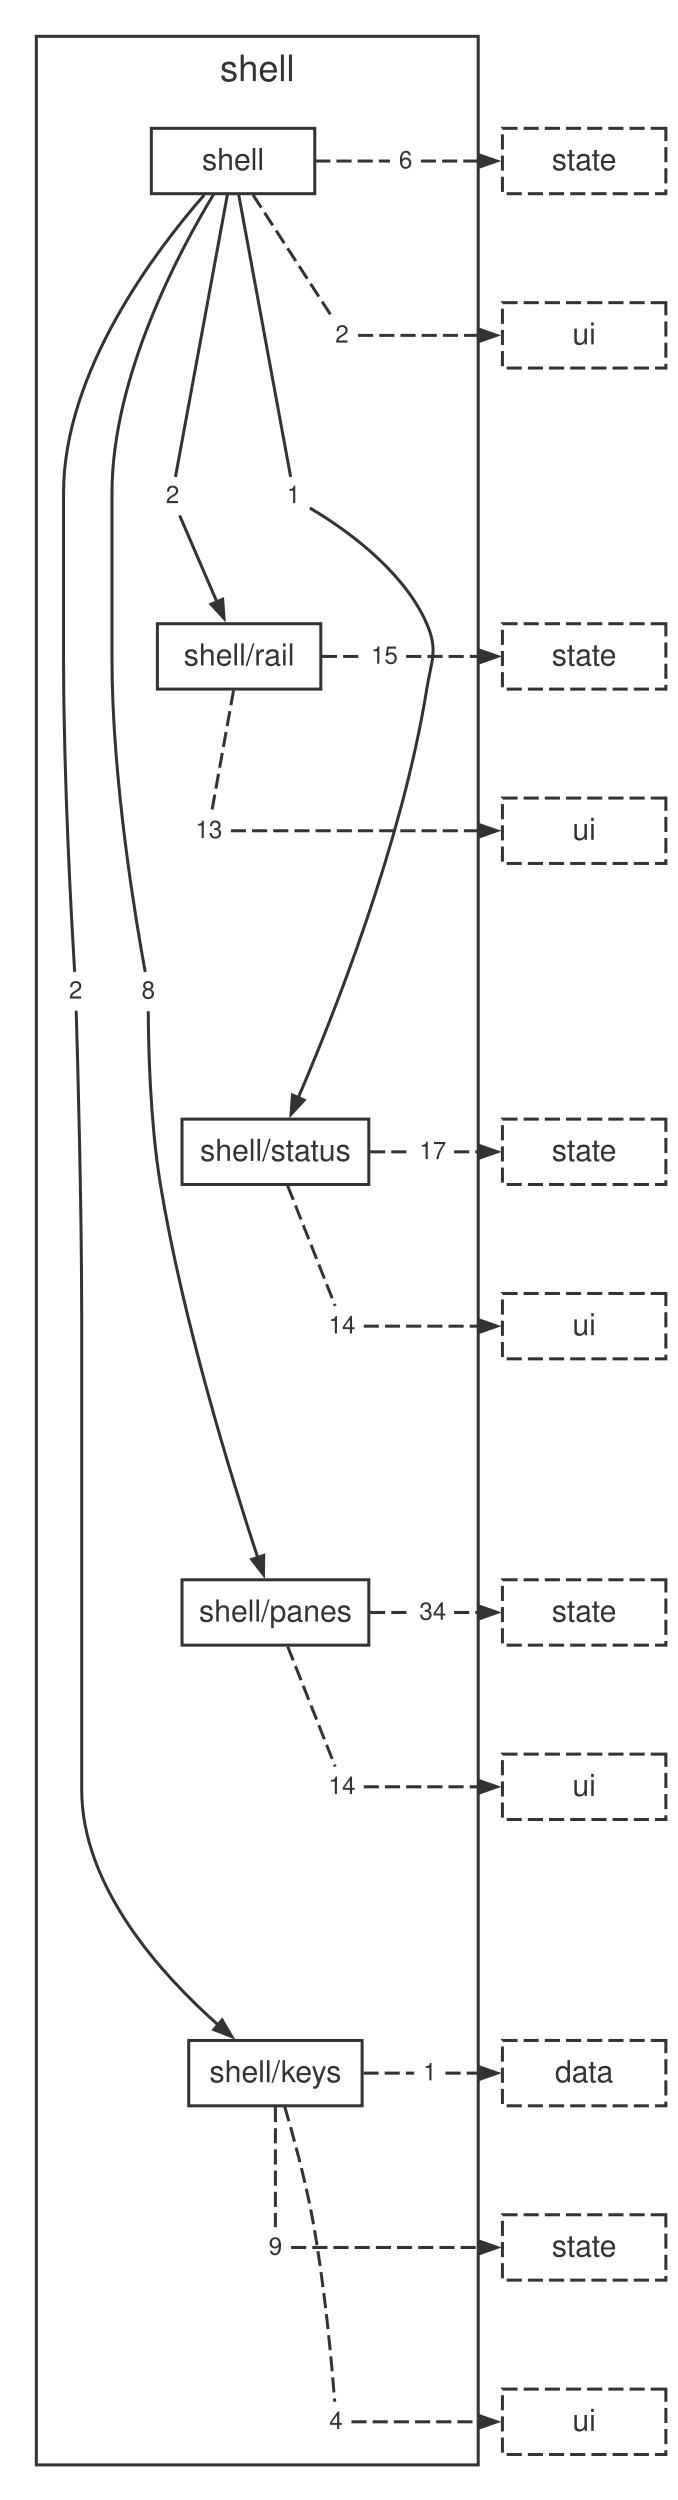
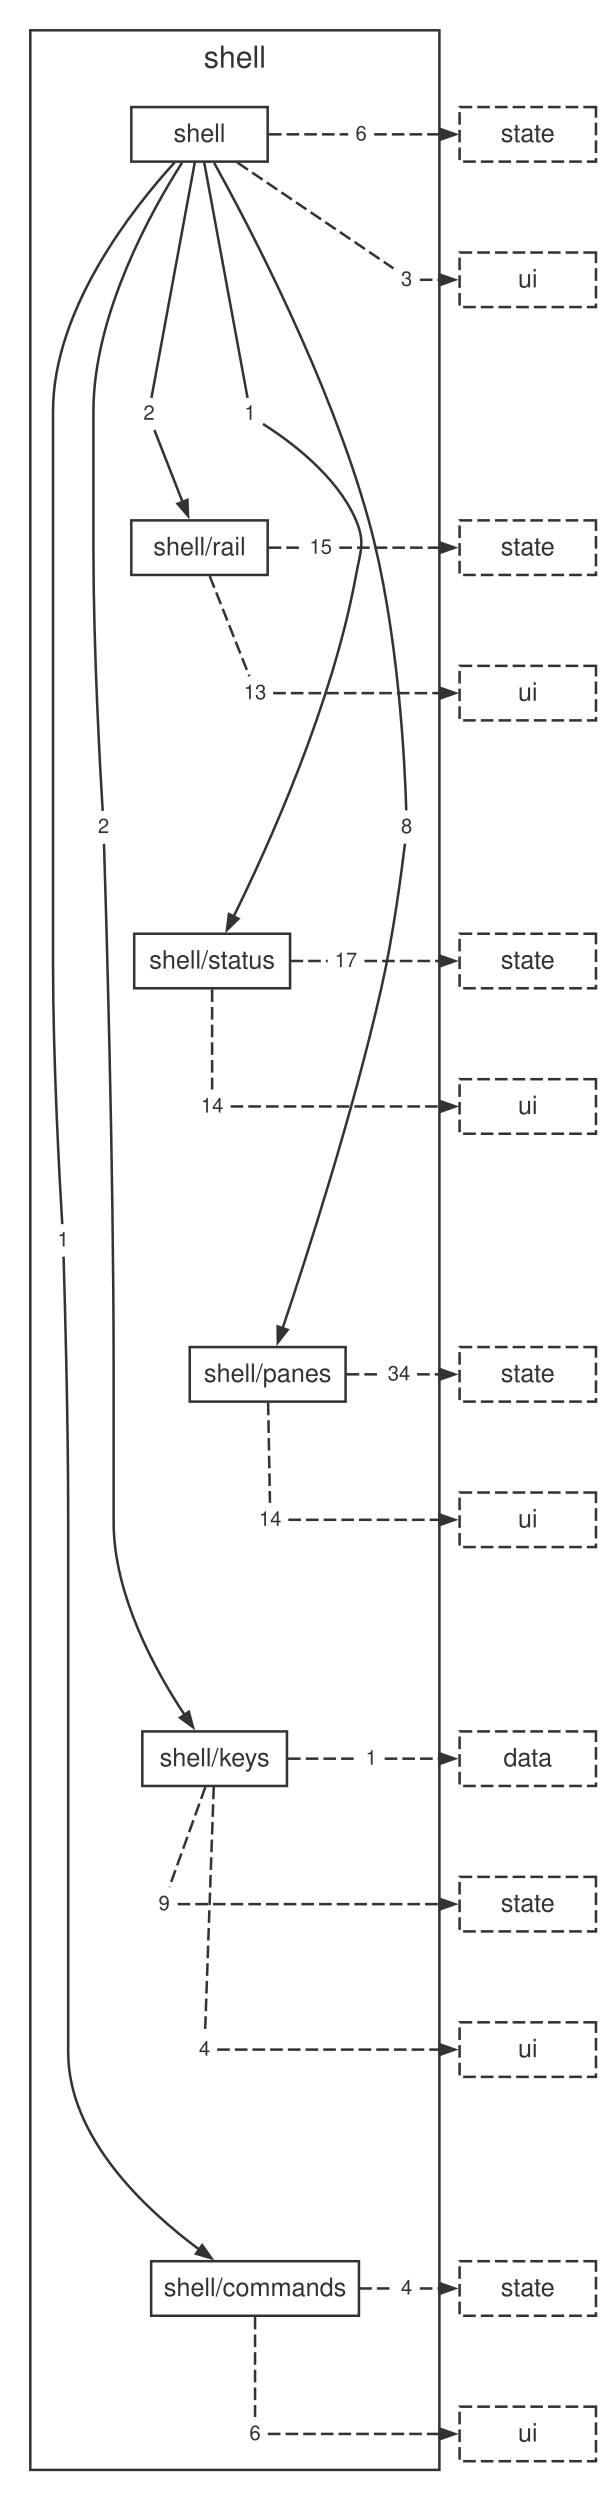
- <svg xmlns="http://www.w3.org/2000/svg" width="224pt" height="826pt" viewBox="0.00 0.00 224.00 826.00">
+ <svg xmlns="http://www.w3.org/2000/svg" width="240pt" height="990pt" viewBox="0.00 0.00 240.00 990.00">
  <style>svg { color: #333333; } @media (prefers-color-scheme: dark) { svg { color: #cccccc; background: #1e1e1e; } }</style>
-   <g id="graph0" class="graph" transform="scale(1 1) rotate(0) translate(4 822.4)">
+   <g id="graph0" class="graph" transform="scale(1 1) rotate(0) translate(4 986.08)">
    <g id="clust1" class="cluster">
-       <polygon fill="none" stroke="currentColor" points="8,-8 8,-810.4 154,-810.4 154,-8 8,-8" />
-       <text fill="currentColor" xml:space="preserve" text-anchor="middle" x="81" y="-795.6" font-family="Helvetica,Arial,sans-serif" font-size="12.00">shell</text>
+       <polygon fill="none" stroke="currentColor" points="8,-8 8,-974.08 170,-974.08 170,-8 8,-8" />
+       <text fill="currentColor" xml:space="preserve" text-anchor="middle" x="89" y="-959.28" font-family="Helvetica,Arial,sans-serif" font-size="12.00">shell</text>
    </g>
    <g id="node1" class="node">
-       <polygon fill="none" stroke="currentColor" points="100,-780 46,-780 46,-758.4 100,-758.4 100,-780" />
-       <text fill="currentColor" xml:space="preserve" text-anchor="middle" x="73" y="-766.2" font-family="Helvetica,Arial,sans-serif" font-size="10.00">shell</text>
+       <polygon fill="none" stroke="currentColor" points="102,-943.68 48,-943.68 48,-922.08 102,-922.08 102,-943.68" />
+       <text fill="currentColor" xml:space="preserve" text-anchor="middle" x="75" y="-929.88" font-family="Helvetica,Arial,sans-serif" font-size="10.00">shell</text>
    </g>
    <g id="node2" class="node">
-       <polygon fill="none" stroke="currentColor" points="102,-616.32 48,-616.32 48,-594.72 102,-594.72 102,-616.32" />
-       <text fill="currentColor" xml:space="preserve" text-anchor="middle" x="75" y="-602.52" font-family="Helvetica,Arial,sans-serif" font-size="10.00">shell/rail</text>
+       <polygon fill="none" stroke="currentColor" points="102,-780 48,-780 48,-758.4 102,-758.4 102,-780" />
+       <text fill="currentColor" xml:space="preserve" text-anchor="middle" x="75" y="-766.2" font-family="Helvetica,Arial,sans-serif" font-size="10.00">shell/rail</text>
+     </g>
+     <g id="node7" class="node">
+       <polygon fill="none" stroke="none" points="25.88,-501.12 16.12,-501.12 16.12,-488.64 25.88,-488.64 25.88,-501.12" />
+       <text fill="currentColor" xml:space="preserve" text-anchor="middle" x="21" y="-492.48" font-family="Helvetica,Arial,sans-serif" font-size="8.00">1</text>
+     </g>
+     <g id="edge6" class="edge">
+       <path fill="none" stroke="currentColor" d="M65.16,-921.75C48.61,-903.61 17,-863.65 17,-823.24 17,-823.24 17,-823.24 17,-604.52 17,-564.88 19.69,-517.17 20.66,-501.3" />
+     </g>
+     <g id="node8" class="node">
+       <polygon fill="none" stroke="none" points="41.88,-664.8 32.12,-664.8 32.12,-652.32 41.88,-652.32 41.88,-664.8" />
+       <text fill="currentColor" xml:space="preserve" text-anchor="middle" x="37" y="-656.16" font-family="Helvetica,Arial,sans-serif" font-size="8.00">2</text>
+     </g>
+     <g id="edge8" class="edge">
+       <path fill="none" stroke="currentColor" d="M68.06,-921.6C56.14,-902.89 33,-861.66 33,-823.24 33,-823.24 33,-823.24 33,-768.2 33,-728.56 35.69,-680.85 36.66,-664.98" />
+     </g>
+     <g id="node9" class="node">
+       <polygon fill="none" stroke="none" points="161.88,-664.8 152.12,-664.8 152.12,-652.32 161.88,-652.32 161.88,-664.8" />
+       <text fill="currentColor" xml:space="preserve" text-anchor="middle" x="157" y="-656.16" font-family="Helvetica,Arial,sans-serif" font-size="8.00">8</text>
+     </g>
+     <g id="edge10" class="edge">
+       <path fill="none" stroke="currentColor" d="M80.81,-921.59C94.06,-897.62 126.57,-835.83 142,-780 153.9,-736.94 156.38,-682.6 156.88,-665.19" />
+     </g>
+     <g id="node10" class="node">
+       <polygon fill="none" stroke="none" points="59.88,-828.48 50.12,-828.48 50.12,-816 59.88,-816 59.88,-828.48" />
+       <text fill="currentColor" xml:space="preserve" text-anchor="middle" x="55" y="-819.84" font-family="Helvetica,Arial,sans-serif" font-size="8.00">2</text>
+     </g>
+     <g id="edge12" class="edge">
+       <path fill="none" stroke="currentColor" d="M73.15,-921.85C69.02,-899.37 59.11,-845.57 55.97,-828.52" />
+     </g>
+     <g id="node11" class="node">
+       <polygon fill="none" stroke="none" points="99.88,-828.48 90.12,-828.48 90.12,-816 99.88,-816 99.88,-828.48" />
+       <text fill="currentColor" xml:space="preserve" text-anchor="middle" x="95" y="-819.84" font-family="Helvetica,Arial,sans-serif" font-size="8.00">1</text>
+     </g>
+     <g id="edge14" class="edge">
+       <path fill="none" stroke="currentColor" d="M76.85,-921.85C80.98,-899.37 90.89,-845.57 94.03,-828.52" />
+     </g>
+     <g id="node12" class="node">
+       <polygon fill="none" stroke="none" points="143.88,-939.12 134.12,-939.12 134.12,-926.64 143.88,-926.64 143.88,-939.12" />
+       <text fill="currentColor" xml:space="preserve" text-anchor="middle" x="139" y="-930.48" font-family="Helvetica,Arial,sans-serif" font-size="8.00">6</text>
+     </g>
+     <g id="edge16" class="edge">
+       <path fill="none" stroke="currentColor" stroke-dasharray="5,2" d="M102.5,-932.88C112.96,-932.88 123.41,-932.88 133.87,-932.88" />
+     </g>
+     <g id="node13" class="node">
+       <polygon fill="none" stroke="none" points="161.88,-881.52 152.12,-881.52 152.12,-869.04 161.88,-869.04 161.88,-881.52" />
+       <text fill="currentColor" xml:space="preserve" text-anchor="middle" x="157" y="-872.88" font-family="Helvetica,Arial,sans-serif" font-size="8.00">3</text>
+     </g>
+     <g id="edge18" class="edge">
+       <path fill="none" stroke="currentColor" stroke-dasharray="5,2" d="M90.04,-921.68C108.72,-909.02 139.61,-888.07 151.81,-879.8" />
+     </g>
+     <g id="node3" class="node">
+       <polygon fill="none" stroke="currentColor" points="110.86,-616.32 49.14,-616.32 49.14,-594.72 110.86,-594.72 110.86,-616.32" />
+       <text fill="currentColor" xml:space="preserve" text-anchor="middle" x="80" y="-602.52" font-family="Helvetica,Arial,sans-serif" font-size="10.00">shell/status</text>
+     </g>
+     <g id="node14" class="node">
+       <polygon fill="none" stroke="none" points="129.88,-775.44 116.12,-775.44 116.12,-762.96 129.88,-762.96 129.88,-775.44" />
+       <text fill="currentColor" xml:space="preserve" text-anchor="middle" x="123" y="-766.8" font-family="Helvetica,Arial,sans-serif" font-size="8.00">15</text>
+     </g>
+     <g id="edge20" class="edge">
+       <path fill="none" stroke="currentColor" stroke-dasharray="5,2" d="M102.38,-769.2C106.89,-769.2 111.4,-769.2 115.91,-769.2" />
+     </g>
+     <g id="node15" class="node">
+       <polygon fill="none" stroke="none" points="103.88,-717.84 90.12,-717.84 90.12,-705.36 103.88,-705.36 103.88,-717.84" />
+       <text fill="currentColor" xml:space="preserve" text-anchor="middle" x="97" y="-709.2" font-family="Helvetica,Arial,sans-serif" font-size="8.00">13</text>
+     </g>
+     <g id="edge22" class="edge">
+       <path fill="none" stroke="currentColor" stroke-dasharray="5,2" d="M79.04,-758C83.65,-746.34 91.04,-727.66 94.74,-718.31" />
+     </g>
+     <g id="node4" class="node">
+       <polygon fill="none" stroke="currentColor" points="132.86,-452.64 71.14,-452.64 71.14,-431.04 132.86,-431.04 132.86,-452.64" />
+       <text fill="currentColor" xml:space="preserve" text-anchor="middle" x="102" y="-438.84" font-family="Helvetica,Arial,sans-serif" font-size="10.00">shell/panes</text>
+     </g>
+     <g id="node16" class="node">
+       <polygon fill="none" stroke="none" points="139.88,-611.76 126.12,-611.76 126.12,-599.28 139.88,-599.28 139.88,-611.76" />
+       <text fill="currentColor" xml:space="preserve" text-anchor="middle" x="133" y="-603.12" font-family="Helvetica,Arial,sans-serif" font-size="8.00">17</text>
+     </g>
+     <g id="edge24" class="edge">
+       <path fill="none" stroke="currentColor" stroke-dasharray="5,2" d="M111.05,-605.52C115.97,-605.52 120.88,-605.52 125.8,-605.52" />
+     </g>
+     <g id="node17" class="node">
+       <polygon fill="none" stroke="none" points="86.88,-554.16 73.12,-554.16 73.12,-541.68 86.88,-541.68 86.88,-554.16" />
+       <text fill="currentColor" xml:space="preserve" text-anchor="middle" x="80" y="-545.52" font-family="Helvetica,Arial,sans-serif" font-size="8.00">14</text>
+     </g>
+     <g id="edge26" class="edge">
+       <path fill="none" stroke="currentColor" stroke-dasharray="5,2" d="M80,-594.32C80,-582.66 80,-563.98 80,-554.63" />
+     </g>
+     <g id="node5" class="node">
+       <polygon fill="none" stroke="currentColor" points="109.64,-300.44 52.36,-300.44 52.36,-278.84 109.64,-278.84 109.64,-300.44" />
+       <text fill="currentColor" xml:space="preserve" text-anchor="middle" x="81" y="-286.64" font-family="Helvetica,Arial,sans-serif" font-size="10.00">shell/keys</text>
+     </g>
+     <g id="node18" class="node">
+       <polygon fill="none" stroke="none" points="160.88,-448.08 147.12,-448.08 147.12,-435.6 160.88,-435.6 160.88,-448.08" />
+       <text fill="currentColor" xml:space="preserve" text-anchor="middle" x="154" y="-439.44" font-family="Helvetica,Arial,sans-serif" font-size="8.00">34</text>
+     </g>
+     <g id="edge28" class="edge">
+       <path fill="none" stroke="currentColor" stroke-dasharray="5,2" d="M133.28,-441.84C137.81,-441.84 142.35,-441.84 146.88,-441.84" />
+     </g>
+     <g id="node19" class="node">
+       <polygon fill="none" stroke="none" points="109.88,-390.48 96.12,-390.48 96.12,-378 109.88,-378 109.88,-390.48" />
+       <text fill="currentColor" xml:space="preserve" text-anchor="middle" x="103" y="-381.84" font-family="Helvetica,Arial,sans-serif" font-size="8.00">14</text>
+     </g>
+     <g id="edge30" class="edge">
+       <path fill="none" stroke="currentColor" stroke-dasharray="5,2" d="M102.18,-430.64C102.39,-418.98 102.73,-400.3 102.9,-390.95" />
    </g>
    <g id="node6" class="node">
-       <polygon fill="none" stroke="none" points="25.88,-501.12 16.12,-501.12 16.12,-488.64 25.88,-488.64 25.88,-501.12" />
-       <text fill="currentColor" xml:space="preserve" text-anchor="middle" x="21" y="-492.48" font-family="Helvetica,Arial,sans-serif" font-size="8.00">2</text>
-     </g>
-     <g id="edge5" class="edge">
-       <path fill="none" stroke="currentColor" d="M63.5,-758.01C47.52,-739.77 17,-699.66 17,-659.56 17,-659.56 17,-659.56 17,-604.52 17,-564.88 19.69,-517.17 20.66,-501.3" />
-     </g>
-     <g id="node7" class="node">
-       <polygon fill="none" stroke="none" points="49.88,-501.12 40.12,-501.12 40.12,-488.64 49.88,-488.64 49.88,-501.12" />
-       <text fill="currentColor" xml:space="preserve" text-anchor="middle" x="45" y="-492.48" font-family="Helvetica,Arial,sans-serif" font-size="8.00">8</text>
+       <polygon fill="none" stroke="currentColor" points="138.14,-90.64 55.86,-90.64 55.86,-69.04 138.14,-69.04 138.14,-90.64" />
+       <text fill="currentColor" xml:space="preserve" text-anchor="middle" x="97" y="-76.84" font-family="Helvetica,Arial,sans-serif" font-size="10.00">shell/commands</text>
+     </g>
+     <g id="node20" class="node">
+       <polygon fill="none" stroke="none" points="147.88,-295.88 138.12,-295.88 138.12,-283.4 147.88,-283.4 147.88,-295.88" />
+       <text fill="currentColor" xml:space="preserve" text-anchor="middle" x="143" y="-287.24" font-family="Helvetica,Arial,sans-serif" font-size="8.00">1</text>
+     </g>
+     <g id="edge32" class="edge">
+       <path fill="none" stroke="currentColor" stroke-dasharray="5,2" d="M110.06,-289.64C119.33,-289.64 128.59,-289.64 137.85,-289.64" />
+     </g>
+     <g id="node21" class="node">
+       <polygon fill="none" stroke="none" points="65.88,-238.28 56.12,-238.28 56.12,-225.8 65.88,-225.8 65.88,-238.28" />
+       <text fill="currentColor" xml:space="preserve" text-anchor="middle" x="61" y="-229.64" font-family="Helvetica,Arial,sans-serif" font-size="8.00">9</text>
+     </g>
+     <g id="edge34" class="edge">
+       <path fill="none" stroke="currentColor" stroke-dasharray="5,2" d="M77.33,-278.44C73.14,-266.78 66.42,-248.1 63.05,-238.75" />
+     </g>
+     <g id="node22" class="node">
+       <polygon fill="none" stroke="none" points="81.88,-180.68 72.12,-180.68 72.12,-168.2 81.88,-168.2 81.88,-180.68" />
+       <text fill="currentColor" xml:space="preserve" text-anchor="middle" x="77" y="-172.04" font-family="Helvetica,Arial,sans-serif" font-size="8.00">4</text>
+     </g>
+     <g id="edge36" class="edge">
+       <path fill="none" stroke="currentColor" stroke-dasharray="5,2" d="M80.65,-278.59C79.83,-255.44 77.83,-198.91 77.2,-180.99" />
+     </g>
+     <g id="node23" class="node">
+       <polygon fill="none" stroke="none" points="161.88,-86.08 152.12,-86.08 152.12,-73.6 161.88,-73.6 161.88,-86.08" />
+       <text fill="currentColor" xml:space="preserve" text-anchor="middle" x="157" y="-77.44" font-family="Helvetica,Arial,sans-serif" font-size="8.00">4</text>
+     </g>
+     <g id="edge38" class="edge">
+       <path fill="none" stroke="currentColor" stroke-dasharray="5,2" d="M138.25,-79.84C142.74,-79.84 147.23,-79.84 151.73,-79.84" />
+     </g>
+     <g id="node24" class="node">
+       <polygon fill="none" stroke="none" points="101.88,-28.48 92.12,-28.48 92.12,-16 101.88,-16 101.88,-28.48" />
+       <text fill="currentColor" xml:space="preserve" text-anchor="middle" x="97" y="-19.84" font-family="Helvetica,Arial,sans-serif" font-size="8.00">6</text>
+     </g>
+     <g id="edge40" class="edge">
+       <path fill="none" stroke="currentColor" stroke-dasharray="5,2" d="M97,-68.64C97,-56.98 97,-38.3 97,-28.95" />
    </g>
    <g id="edge7" class="edge">
-       <path fill="none" stroke="currentColor" d="M66.57,-758.17C55.27,-739.53 33,-697.95 33,-659.56 33,-659.56 33,-659.56 33,-604.52 33,-564.67 41.07,-517.09 43.98,-501.28" />
-     </g>
-     <g id="node8" class="node">
-       <polygon fill="none" stroke="none" points="57.88,-664.8 48.12,-664.8 48.12,-652.32 57.88,-652.32 57.88,-664.8" />
-       <text fill="currentColor" xml:space="preserve" text-anchor="middle" x="53" y="-656.16" font-family="Helvetica,Arial,sans-serif" font-size="8.00">2</text>
+       <path fill="none" stroke="currentColor" d="M21.17,-488.45C21.65,-472.58 23,-424.86 23,-385.24 23,-385.24 23,-385.24 23,-173.44 23,-139.77 53.23,-111.31 75.04,-95.16" />
+       <polygon fill="currentColor" stroke="currentColor" points="76.06,-97.02 79.71,-91.82 73.61,-93.6 76.06,-97.02" />
    </g>
    <g id="edge9" class="edge">
-       <path fill="none" stroke="currentColor" d="M71.15,-758.17C67.02,-735.69 57.11,-681.89 53.97,-664.84" />
-     </g>
-     <g id="node9" class="node">
-       <polygon fill="none" stroke="none" points="97.88,-664.8 88.12,-664.8 88.12,-652.32 97.88,-652.32 97.88,-664.8" />
-       <text fill="currentColor" xml:space="preserve" text-anchor="middle" x="93" y="-656.16" font-family="Helvetica,Arial,sans-serif" font-size="8.00">1</text>
+       <path fill="none" stroke="currentColor" d="M37.18,-651.92C37.96,-627.21 41,-525.98 41,-442.84 41,-442.84 41,-442.84 41,-383.24 41,-354.54 57.39,-324.64 69.19,-306.84" />
+       <polygon fill="currentColor" stroke="currentColor" points="70.78,-308.23 72.43,-302.1 67.31,-305.86 70.78,-308.23" />
    </g>
    <g id="edge11" class="edge">
-       <path fill="none" stroke="currentColor" d="M74.85,-758.17C78.98,-735.69 88.89,-681.89 92.03,-664.84" />
-     </g>
-     <g id="node10" class="node">
-       <polygon fill="none" stroke="none" points="134.88,-775.44 125.12,-775.44 125.12,-762.96 134.88,-762.96 134.88,-775.44" />
-       <text fill="currentColor" xml:space="preserve" text-anchor="middle" x="130" y="-766.8" font-family="Helvetica,Arial,sans-serif" font-size="8.00">6</text>
+       <path fill="none" stroke="currentColor" d="M156.36,-651.97C155.04,-640.93 151.74,-615.62 147,-594.72 135.77,-545.2 117.33,-488.1 107.92,-460.12" />
+       <polygon fill="currentColor" stroke="currentColor" points="109.92,-459.47 106.01,-454.46 105.94,-460.82 109.92,-459.47" />
    </g>
    <g id="edge13" class="edge">
-       <path fill="none" stroke="currentColor" stroke-dasharray="5,2" d="M100.16,-769.2C108.4,-769.2 116.64,-769.2 124.87,-769.2" />
-     </g>
-     <g id="node11" class="node">
-       <polygon fill="none" stroke="none" points="113.88,-717.84 104.12,-717.84 104.12,-705.36 113.88,-705.36 113.88,-717.84" />
-       <text fill="currentColor" xml:space="preserve" text-anchor="middle" x="109" y="-709.2" font-family="Helvetica,Arial,sans-serif" font-size="8.00">2</text>
+       <path fill="none" stroke="currentColor" d="M57.14,-815.78C59.8,-808.99 64.46,-797.09 68.36,-787.15" />
+       <polygon fill="currentColor" stroke="currentColor" points="70.23,-788.12 70.47,-781.77 66.32,-786.59 70.23,-788.12" />
    </g>
    <g id="edge15" class="edge">
-       <path fill="none" stroke="currentColor" stroke-dasharray="5,2" d="M79.6,-758C87.15,-746.34 99.25,-727.66 105.3,-718.31" />
-     </g>
-     <g id="node3" class="node">
-       <polygon fill="none" stroke="currentColor" points="117.86,-452.64 56.14,-452.64 56.14,-431.04 117.86,-431.04 117.86,-452.64" />
-       <text fill="currentColor" xml:space="preserve" text-anchor="middle" x="87" y="-438.84" font-family="Helvetica,Arial,sans-serif" font-size="10.00">shell/status</text>
-     </g>
-     <g id="node12" class="node">
-       <polygon fill="none" stroke="none" points="129.88,-611.76 116.12,-611.76 116.12,-599.28 129.88,-599.28 129.88,-611.76" />
-       <text fill="currentColor" xml:space="preserve" text-anchor="middle" x="123" y="-603.12" font-family="Helvetica,Arial,sans-serif" font-size="8.00">15</text>
+       <path fill="none" stroke="currentColor" d="M100.14,-818.19C109.58,-812.24 129.41,-798.09 137,-780 140.71,-771.15 138.71,-767.85 137,-758.4 127.68,-707.02 101.95,-650.38 88.48,-623.07" />
+       <polygon fill="currentColor" stroke="currentColor" points="90.42,-622.25 85.86,-617.82 86.66,-624.13 90.42,-622.25" />
+     </g>
+     <g id="node25" class="node">
+       <polygon fill="none" stroke="currentColor" stroke-dasharray="5,2" points="232,-943.68 178,-943.68 178,-922.08 232,-922.08 232,-943.68" />
+       <text fill="currentColor" xml:space="preserve" text-anchor="middle" x="205" y="-929.88" font-family="Helvetica,Arial,sans-serif" font-size="10.00">state</text>
    </g>
    <g id="edge17" class="edge">
-       <path fill="none" stroke="currentColor" stroke-dasharray="5,2" d="M102.38,-605.52C106.89,-605.52 111.4,-605.52 115.91,-605.52" />
-     </g>
-     <g id="node13" class="node">
-       <polygon fill="none" stroke="none" points="71.88,-554.16 58.12,-554.16 58.12,-541.68 71.88,-541.68 71.88,-554.16" />
-       <text fill="currentColor" xml:space="preserve" text-anchor="middle" x="65" y="-545.52" font-family="Helvetica,Arial,sans-serif" font-size="8.00">13</text>
+       <path fill="none" stroke="currentColor" stroke-dasharray="5,2" d="M144.16,-932.88C152.95,-932.88 161.73,-932.88 170.52,-932.88" />
+       <polygon fill="currentColor" stroke="currentColor" points="170.39,-934.98 176.39,-932.88 170.39,-930.78 170.39,-934.98" />
+     </g>
+     <g id="node26" class="node">
+       <polygon fill="none" stroke="currentColor" stroke-dasharray="5,2" points="232,-886.08 178,-886.08 178,-864.48 232,-864.48 232,-886.08" />
+       <text fill="currentColor" xml:space="preserve" text-anchor="middle" x="205" y="-872.28" font-family="Helvetica,Arial,sans-serif" font-size="10.00">ui</text>
    </g>
    <g id="edge19" class="edge">
-       <path fill="none" stroke="currentColor" stroke-dasharray="5,2" d="M73.17,-594.32C71.07,-582.66 67.71,-563.98 66.03,-554.63" />
-     </g>
-     <g id="node4" class="node">
-       <polygon fill="none" stroke="currentColor" points="117.86,-300.44 56.14,-300.44 56.14,-278.84 117.86,-278.84 117.86,-300.44" />
-       <text fill="currentColor" xml:space="preserve" text-anchor="middle" x="87" y="-286.64" font-family="Helvetica,Arial,sans-serif" font-size="10.00">shell/panes</text>
-     </g>
-     <g id="node14" class="node">
-       <polygon fill="none" stroke="none" points="145.88,-448.08 132.12,-448.08 132.12,-435.6 145.88,-435.6 145.88,-448.08" />
-       <text fill="currentColor" xml:space="preserve" text-anchor="middle" x="139" y="-439.44" font-family="Helvetica,Arial,sans-serif" font-size="8.00">17</text>
+       <path fill="none" stroke="currentColor" stroke-dasharray="5,2" d="M162.25,-875.28C164.97,-875.28 167.69,-875.28 170.41,-875.28" />
+       <polygon fill="currentColor" stroke="currentColor" points="170.1,-877.38 176.1,-875.28 170.1,-873.18 170.1,-877.38" />
+     </g>
+     <g id="node27" class="node">
+       <polygon fill="none" stroke="currentColor" stroke-dasharray="5,2" points="232,-780 178,-780 178,-758.4 232,-758.4 232,-780" />
+       <text fill="currentColor" xml:space="preserve" text-anchor="middle" x="205" y="-766.2" font-family="Helvetica,Arial,sans-serif" font-size="10.00">state</text>
    </g>
    <g id="edge21" class="edge">
-       <path fill="none" stroke="currentColor" stroke-dasharray="5,2" d="M118.28,-441.84C122.81,-441.84 127.35,-441.84 131.88,-441.84" />
-     </g>
-     <g id="node15" class="node">
-       <polygon fill="none" stroke="none" points="115.88,-390.48 102.12,-390.48 102.12,-378 115.88,-378 115.88,-390.48" />
-       <text fill="currentColor" xml:space="preserve" text-anchor="middle" x="109" y="-381.84" font-family="Helvetica,Arial,sans-serif" font-size="8.00">14</text>
+       <path fill="none" stroke="currentColor" stroke-dasharray="5,2" d="M130.37,-769.2C143.65,-769.2 156.93,-769.2 170.22,-769.2" />
+       <polygon fill="currentColor" stroke="currentColor" points="170.08,-771.3 176.08,-769.2 170.08,-767.1 170.08,-771.3" />
+     </g>
+     <g id="node28" class="node">
+       <polygon fill="none" stroke="currentColor" stroke-dasharray="5,2" points="232,-722.4 178,-722.4 178,-700.8 232,-700.8 232,-722.4" />
+       <text fill="currentColor" xml:space="preserve" text-anchor="middle" x="205" y="-708.6" font-family="Helvetica,Arial,sans-serif" font-size="10.00">ui</text>
    </g>
    <g id="edge23" class="edge">
-       <path fill="none" stroke="currentColor" stroke-dasharray="5,2" d="M91.04,-430.64C95.65,-418.98 103.04,-400.3 106.74,-390.95" />
-     </g>
-     <g id="node5" class="node">
-       <polygon fill="none" stroke="currentColor" points="115.64,-148.24 58.36,-148.24 58.36,-126.64 115.64,-126.64 115.64,-148.24" />
-       <text fill="currentColor" xml:space="preserve" text-anchor="middle" x="87" y="-134.44" font-family="Helvetica,Arial,sans-serif" font-size="10.00">shell/keys</text>
-     </g>
-     <g id="node16" class="node">
-       <polygon fill="none" stroke="none" points="145.88,-295.88 132.12,-295.88 132.12,-283.4 145.88,-283.4 145.88,-295.88" />
-       <text fill="currentColor" xml:space="preserve" text-anchor="middle" x="139" y="-287.24" font-family="Helvetica,Arial,sans-serif" font-size="8.00">34</text>
+       <path fill="none" stroke="currentColor" stroke-dasharray="5,2" d="M104.17,-711.6C126.23,-711.6 148.29,-711.6 170.34,-711.6" />
+       <polygon fill="currentColor" stroke="currentColor" points="170.31,-713.7 176.31,-711.6 170.31,-709.5 170.31,-713.7" />
+     </g>
+     <g id="node29" class="node">
+       <polygon fill="none" stroke="currentColor" stroke-dasharray="5,2" points="232,-616.32 178,-616.32 178,-594.72 232,-594.72 232,-616.32" />
+       <text fill="currentColor" xml:space="preserve" text-anchor="middle" x="205" y="-602.52" font-family="Helvetica,Arial,sans-serif" font-size="10.00">state</text>
    </g>
    <g id="edge25" class="edge">
-       <path fill="none" stroke="currentColor" stroke-dasharray="5,2" d="M118.28,-289.64C122.81,-289.64 127.35,-289.64 131.88,-289.64" />
-     </g>
-     <g id="node17" class="node">
-       <polygon fill="none" stroke="none" points="115.88,-238.28 102.12,-238.28 102.12,-225.8 115.88,-225.8 115.88,-238.28" />
-       <text fill="currentColor" xml:space="preserve" text-anchor="middle" x="109" y="-229.64" font-family="Helvetica,Arial,sans-serif" font-size="8.00">14</text>
+       <path fill="none" stroke="currentColor" stroke-dasharray="5,2" d="M140.31,-605.52C150.34,-605.52 160.37,-605.52 170.41,-605.52" />
+       <polygon fill="currentColor" stroke="currentColor" points="170.2,-607.62 176.2,-605.52 170.2,-603.42 170.2,-607.62" />
+     </g>
+     <g id="node30" class="node">
+       <polygon fill="none" stroke="currentColor" stroke-dasharray="5,2" points="232,-558.72 178,-558.72 178,-537.12 232,-537.12 232,-558.72" />
+       <text fill="currentColor" xml:space="preserve" text-anchor="middle" x="205" y="-544.92" font-family="Helvetica,Arial,sans-serif" font-size="10.00">ui</text>
    </g>
    <g id="edge27" class="edge">
-       <path fill="none" stroke="currentColor" stroke-dasharray="5,2" d="M91.04,-278.44C95.65,-266.78 103.04,-248.1 106.74,-238.75" />
-     </g>
-     <g id="node18" class="node">
-       <polygon fill="none" stroke="none" points="142.88,-143.68 133.12,-143.68 133.12,-131.2 142.88,-131.2 142.88,-143.68" />
-       <text fill="currentColor" xml:space="preserve" text-anchor="middle" x="138" y="-135.04" font-family="Helvetica,Arial,sans-serif" font-size="8.00">1</text>
+       <path fill="none" stroke="currentColor" stroke-dasharray="5,2" d="M87.32,-547.92C115.03,-547.92 142.74,-547.92 170.45,-547.92" />
+       <polygon fill="currentColor" stroke="currentColor" points="170.37,-550.02 176.37,-547.92 170.37,-545.82 170.37,-550.02" />
+     </g>
+     <g id="node31" class="node">
+       <polygon fill="none" stroke="currentColor" stroke-dasharray="5,2" points="232,-452.64 178,-452.64 178,-431.04 232,-431.04 232,-452.64" />
+       <text fill="currentColor" xml:space="preserve" text-anchor="middle" x="205" y="-438.84" font-family="Helvetica,Arial,sans-serif" font-size="10.00">state</text>
    </g>
    <g id="edge29" class="edge">
-       <path fill="none" stroke="currentColor" stroke-dasharray="5,2" d="M116.09,-137.44C121.68,-137.44 127.27,-137.44 132.86,-137.44" />
-     </g>
-     <g id="node19" class="node">
-       <polygon fill="none" stroke="none" points="91.88,-86.08 82.12,-86.08 82.12,-73.6 91.88,-73.6 91.88,-86.08" />
-       <text fill="currentColor" xml:space="preserve" text-anchor="middle" x="87" y="-77.44" font-family="Helvetica,Arial,sans-serif" font-size="8.00">9</text>
+       <path fill="none" stroke="currentColor" stroke-dasharray="5,2" d="M161.17,-441.84C164.17,-441.84 167.16,-441.84 170.16,-441.84" />
+       <polygon fill="currentColor" stroke="currentColor" points="170.09,-443.94 176.09,-441.84 170.09,-439.74 170.09,-443.94" />
+     </g>
+     <g id="node32" class="node">
+       <polygon fill="none" stroke="currentColor" stroke-dasharray="5,2" points="232,-395.04 178,-395.04 178,-373.44 232,-373.44 232,-395.04" />
+       <text fill="currentColor" xml:space="preserve" text-anchor="middle" x="205" y="-381.24" font-family="Helvetica,Arial,sans-serif" font-size="10.00">ui</text>
    </g>
    <g id="edge31" class="edge">
-       <path fill="none" stroke="currentColor" stroke-dasharray="5,2" d="M87,-126.24C87,-114.58 87,-95.9 87,-86.55" />
-     </g>
-     <g id="node20" class="node">
-       <polygon fill="none" stroke="none" points="111.88,-28.48 102.12,-28.48 102.12,-16 111.88,-16 111.88,-28.48" />
-       <text fill="currentColor" xml:space="preserve" text-anchor="middle" x="107" y="-19.84" font-family="Helvetica,Arial,sans-serif" font-size="8.00">4</text>
+       <path fill="none" stroke="currentColor" stroke-dasharray="5,2" d="M110.17,-384.24C130.19,-384.24 150.2,-384.24 170.22,-384.24" />
+       <polygon fill="currentColor" stroke="currentColor" points="170.08,-386.34 176.08,-384.24 170.08,-382.14 170.08,-386.34" />
+     </g>
+     <g id="node33" class="node">
+       <polygon fill="none" stroke="currentColor" stroke-dasharray="5,2" points="232,-300.44 178,-300.44 178,-278.84 232,-278.84 232,-300.44" />
+       <text fill="currentColor" xml:space="preserve" text-anchor="middle" x="205" y="-286.64" font-family="Helvetica,Arial,sans-serif" font-size="10.00">data</text>
    </g>
    <g id="edge33" class="edge">
-       <path fill="none" stroke="currentColor" stroke-dasharray="5,2" d="M90.08,-126.34C92.78,-117.12 96.64,-103.08 99,-90.64 103.3,-67.95 105.7,-40.49 106.6,-28.87" />
-     </g>
-     <g id="edge6" class="edge">
-       <path fill="none" stroke="currentColor" d="M21.17,-488.45C21.65,-472.58 23,-424.86 23,-385.24 23,-385.24 23,-385.24 23,-231.04 23,-198.98 49.28,-169.99 68.15,-153.3" />
-       <polygon fill="currentColor" stroke="currentColor" points="69.39,-155 72.59,-149.5 66.66,-151.81 69.39,-155" />
-     </g>
-     <g id="edge8" class="edge">
-       <path fill="none" stroke="currentColor" d="M44.98,-488.29C45.03,-477.26 45.54,-451.96 49,-431.04 56.5,-385.69 72.55,-333.85 81.19,-307.67" />
-       <polygon fill="currentColor" stroke="currentColor" points="83.13,-308.49 83.04,-302.14 79.15,-307.16 83.13,-308.49" />
-     </g>
-     <g id="edge10" class="edge">
-       <path fill="none" stroke="currentColor" d="M55.35,-652.1C58.28,-645.31 63.41,-633.41 67.69,-623.47" />
-       <polygon fill="currentColor" stroke="currentColor" points="69.57,-624.41 70.02,-618.07 65.72,-622.75 69.57,-624.41" />
-     </g>
-     <g id="edge12" class="edge">
-       <path fill="none" stroke="currentColor" d="M98.38,-654.57C108.25,-648.74 129.01,-634.76 137,-616.32 140.82,-607.51 138.52,-604.2 137,-594.72 128.85,-543.89 106.27,-487.01 94.45,-459.51" />
-       <polygon fill="currentColor" stroke="currentColor" points="96.48,-458.92 92.16,-454.26 92.63,-460.6 96.48,-458.92" />
-     </g>
-     <g id="node21" class="node">
-       <polygon fill="none" stroke="currentColor" stroke-dasharray="5,2" points="216,-780 162,-780 162,-758.4 216,-758.4 216,-780" />
-       <text fill="currentColor" xml:space="preserve" text-anchor="middle" x="189" y="-766.2" font-family="Helvetica,Arial,sans-serif" font-size="10.00">state</text>
-     </g>
-     <g id="edge14" class="edge">
-       <path fill="none" stroke="currentColor" stroke-dasharray="5,2" d="M135.07,-769.2C141.43,-769.2 147.79,-769.2 154.15,-769.2" />
-       <polygon fill="currentColor" stroke="currentColor" points="154.1,-771.3 160.1,-769.2 154.1,-767.1 154.1,-771.3" />
-     </g>
-     <g id="node22" class="node">
-       <polygon fill="none" stroke="currentColor" stroke-dasharray="5,2" points="216,-722.4 162,-722.4 162,-700.8 216,-700.8 216,-722.4" />
-       <text fill="currentColor" xml:space="preserve" text-anchor="middle" x="189" y="-708.6" font-family="Helvetica,Arial,sans-serif" font-size="10.00">ui</text>
-     </g>
-     <g id="edge16" class="edge">
-       <path fill="none" stroke="currentColor" stroke-dasharray="5,2" d="M114.31,-711.6C127.61,-711.6 140.9,-711.6 154.19,-711.6" />
-       <polygon fill="currentColor" stroke="currentColor" points="154.06,-713.7 160.06,-711.6 154.06,-709.5 154.06,-713.7" />
-     </g>
-     <g id="node23" class="node">
-       <polygon fill="none" stroke="currentColor" stroke-dasharray="5,2" points="216,-616.32 162,-616.32 162,-594.72 216,-594.72 216,-616.32" />
-       <text fill="currentColor" xml:space="preserve" text-anchor="middle" x="189" y="-602.52" font-family="Helvetica,Arial,sans-serif" font-size="10.00">state</text>
-     </g>
-     <g id="edge18" class="edge">
-       <path fill="none" stroke="currentColor" stroke-dasharray="5,2" d="M130.22,-605.52C138.31,-605.52 146.39,-605.52 154.48,-605.52" />
-       <polygon fill="currentColor" stroke="currentColor" points="154.39,-607.62 160.39,-605.52 154.39,-603.42 154.39,-607.62" />
-     </g>
-     <g id="node24" class="node">
-       <polygon fill="none" stroke="currentColor" stroke-dasharray="5,2" points="216,-558.72 162,-558.72 162,-537.12 216,-537.12 216,-558.72" />
-       <text fill="currentColor" xml:space="preserve" text-anchor="middle" x="189" y="-544.92" font-family="Helvetica,Arial,sans-serif" font-size="10.00">ui</text>
-     </g>
-     <g id="edge20" class="edge">
-       <path fill="none" stroke="currentColor" stroke-dasharray="5,2" d="M72.27,-547.92C99.61,-547.92 126.96,-547.92 154.31,-547.92" />
-       <polygon fill="currentColor" stroke="currentColor" points="154.13,-550.02 160.13,-547.92 154.13,-545.82 154.13,-550.02" />
-     </g>
-     <g id="node25" class="node">
-       <polygon fill="none" stroke="currentColor" stroke-dasharray="5,2" points="216,-452.64 162,-452.64 162,-431.04 216,-431.04 216,-452.64" />
-       <text fill="currentColor" xml:space="preserve" text-anchor="middle" x="189" y="-438.84" font-family="Helvetica,Arial,sans-serif" font-size="10.00">state</text>
-     </g>
-     <g id="edge22" class="edge">
-       <path fill="none" stroke="currentColor" stroke-dasharray="5,2" d="M146.03,-441.84C148.83,-441.84 151.62,-441.84 154.41,-441.84" />
-       <polygon fill="currentColor" stroke="currentColor" points="154.3,-443.94 160.3,-441.84 154.3,-439.74 154.3,-443.94" />
-     </g>
-     <g id="node26" class="node">
-       <polygon fill="none" stroke="currentColor" stroke-dasharray="5,2" points="216,-395.04 162,-395.04 162,-373.44 216,-373.44 216,-395.04" />
-       <text fill="currentColor" xml:space="preserve" text-anchor="middle" x="189" y="-381.24" font-family="Helvetica,Arial,sans-serif" font-size="10.00">ui</text>
-     </g>
-     <g id="edge24" class="edge">
-       <path fill="none" stroke="currentColor" stroke-dasharray="5,2" d="M116.19,-384.24C128.87,-384.24 141.55,-384.24 154.23,-384.24" />
-       <polygon fill="currentColor" stroke="currentColor" points="154.18,-386.34 160.18,-384.24 154.18,-382.14 154.18,-386.34" />
-     </g>
-     <g id="node27" class="node">
-       <polygon fill="none" stroke="currentColor" stroke-dasharray="5,2" points="216,-300.44 162,-300.44 162,-278.84 216,-278.84 216,-300.44" />
-       <text fill="currentColor" xml:space="preserve" text-anchor="middle" x="189" y="-286.64" font-family="Helvetica,Arial,sans-serif" font-size="10.00">state</text>
-     </g>
-     <g id="edge26" class="edge">
-       <path fill="none" stroke="currentColor" stroke-dasharray="5,2" d="M146.03,-289.64C148.83,-289.64 151.62,-289.64 154.41,-289.64" />
-       <polygon fill="currentColor" stroke="currentColor" points="154.3,-291.74 160.3,-289.64 154.3,-287.54 154.3,-291.74" />
-     </g>
-     <g id="node28" class="node">
-       <polygon fill="none" stroke="currentColor" stroke-dasharray="5,2" points="216,-242.84 162,-242.84 162,-221.24 216,-221.24 216,-242.84" />
-       <text fill="currentColor" xml:space="preserve" text-anchor="middle" x="189" y="-229.04" font-family="Helvetica,Arial,sans-serif" font-size="10.00">ui</text>
-     </g>
-     <g id="edge28" class="edge">
-       <path fill="none" stroke="currentColor" stroke-dasharray="5,2" d="M116.19,-232.04C128.87,-232.04 141.55,-232.04 154.23,-232.04" />
-       <polygon fill="currentColor" stroke="currentColor" points="154.18,-234.14 160.18,-232.04 154.18,-229.94 154.18,-234.14" />
-     </g>
-     <g id="node29" class="node">
-       <polygon fill="none" stroke="currentColor" stroke-dasharray="5,2" points="216,-148.24 162,-148.24 162,-126.64 216,-126.64 216,-148.24" />
-       <text fill="currentColor" xml:space="preserve" text-anchor="middle" x="189" y="-134.44" font-family="Helvetica,Arial,sans-serif" font-size="10.00">data</text>
-     </g>
-     <g id="edge30" class="edge">
-       <path fill="none" stroke="currentColor" stroke-dasharray="5,2" d="M143.18,-137.44C146.96,-137.44 150.74,-137.44 154.52,-137.44" />
-       <polygon fill="currentColor" stroke="currentColor" points="154.28,-139.54 160.28,-137.44 154.28,-135.34 154.28,-139.54" />
-     </g>
-     <g id="node30" class="node">
-       <polygon fill="none" stroke="currentColor" stroke-dasharray="5,2" points="216,-90.64 162,-90.64 162,-69.04 216,-69.04 216,-90.64" />
-       <text fill="currentColor" xml:space="preserve" text-anchor="middle" x="189" y="-76.84" font-family="Helvetica,Arial,sans-serif" font-size="10.00">state</text>
-     </g>
-     <g id="edge32" class="edge">
-       <path fill="none" stroke="currentColor" stroke-dasharray="5,2" d="M92.18,-79.84C112.93,-79.84 133.68,-79.84 154.43,-79.84" />
-       <polygon fill="currentColor" stroke="currentColor" points="154.26,-81.94 160.26,-79.84 154.26,-77.74 154.26,-81.94" />
-     </g>
-     <g id="node31" class="node">
-       <polygon fill="none" stroke="currentColor" stroke-dasharray="5,2" points="216,-33.04 162,-33.04 162,-11.44 216,-11.44 216,-33.04" />
-       <text fill="currentColor" xml:space="preserve" text-anchor="middle" x="189" y="-19.24" font-family="Helvetica,Arial,sans-serif" font-size="10.00">ui</text>
-     </g>
-     <g id="edge34" class="edge">
-       <path fill="none" stroke="currentColor" stroke-dasharray="5,2" d="M112.12,-22.24C126.19,-22.24 140.25,-22.24 154.32,-22.24" />
-       <polygon fill="currentColor" stroke="currentColor" points="154.16,-24.34 160.16,-22.24 154.16,-20.14 154.16,-24.34" />
+       <path fill="none" stroke="currentColor" stroke-dasharray="5,2" d="M148.33,-289.64C155.63,-289.64 162.94,-289.64 170.24,-289.64" />
+       <polygon fill="currentColor" stroke="currentColor" points="170.04,-291.74 176.04,-289.64 170.04,-287.54 170.04,-291.74" />
+     </g>
+     <g id="node34" class="node">
+       <polygon fill="none" stroke="currentColor" stroke-dasharray="5,2" points="232,-242.84 178,-242.84 178,-221.24 232,-221.24 232,-242.84" />
+       <text fill="currentColor" xml:space="preserve" text-anchor="middle" x="205" y="-229.04" font-family="Helvetica,Arial,sans-serif" font-size="10.00">state</text>
+     </g>
+     <g id="edge35" class="edge">
+       <path fill="none" stroke="currentColor" stroke-dasharray="5,2" d="M66.34,-232.04C100.98,-232.04 135.62,-232.04 170.26,-232.04" />
+       <polygon fill="currentColor" stroke="currentColor" points="170.13,-234.14 176.13,-232.04 170.13,-229.94 170.13,-234.14" />
+     </g>
+     <g id="node35" class="node">
+       <polygon fill="none" stroke="currentColor" stroke-dasharray="5,2" points="232,-185.24 178,-185.24 178,-163.64 232,-163.64 232,-185.24" />
+       <text fill="currentColor" xml:space="preserve" text-anchor="middle" x="205" y="-171.44" font-family="Helvetica,Arial,sans-serif" font-size="10.00">ui</text>
+     </g>
+     <g id="edge37" class="edge">
+       <path fill="none" stroke="currentColor" stroke-dasharray="5,2" d="M82,-174.44C111.38,-174.44 140.76,-174.44 170.14,-174.44" />
+       <polygon fill="currentColor" stroke="currentColor" points="170.1,-176.54 176.1,-174.44 170.1,-172.34 170.1,-176.54" />
+     </g>
+     <g id="node36" class="node">
+       <polygon fill="none" stroke="currentColor" stroke-dasharray="5,2" points="232,-90.64 178,-90.64 178,-69.04 232,-69.04 232,-90.64" />
+       <text fill="currentColor" xml:space="preserve" text-anchor="middle" x="205" y="-76.84" font-family="Helvetica,Arial,sans-serif" font-size="10.00">state</text>
+     </g>
+     <g id="edge39" class="edge">
+       <path fill="none" stroke="currentColor" stroke-dasharray="5,2" d="M162.25,-79.84C164.97,-79.84 167.69,-79.84 170.41,-79.84" />
+       <polygon fill="currentColor" stroke="currentColor" points="170.1,-81.94 176.1,-79.84 170.1,-77.74 170.1,-81.94" />
+     </g>
+     <g id="node37" class="node">
+       <polygon fill="none" stroke="currentColor" stroke-dasharray="5,2" points="232,-33.04 178,-33.04 178,-11.44 232,-11.44 232,-33.04" />
+       <text fill="currentColor" xml:space="preserve" text-anchor="middle" x="205" y="-19.24" font-family="Helvetica,Arial,sans-serif" font-size="10.00">ui</text>
+     </g>
+     <g id="edge41" class="edge">
+       <path fill="none" stroke="currentColor" stroke-dasharray="5,2" d="M102.06,-22.24C124.8,-22.24 147.54,-22.24 170.27,-22.24" />
+       <polygon fill="currentColor" stroke="currentColor" points="170.14,-24.34 176.14,-22.24 170.14,-20.14 170.14,-24.34" />
    </g>
  </g>
</svg>
